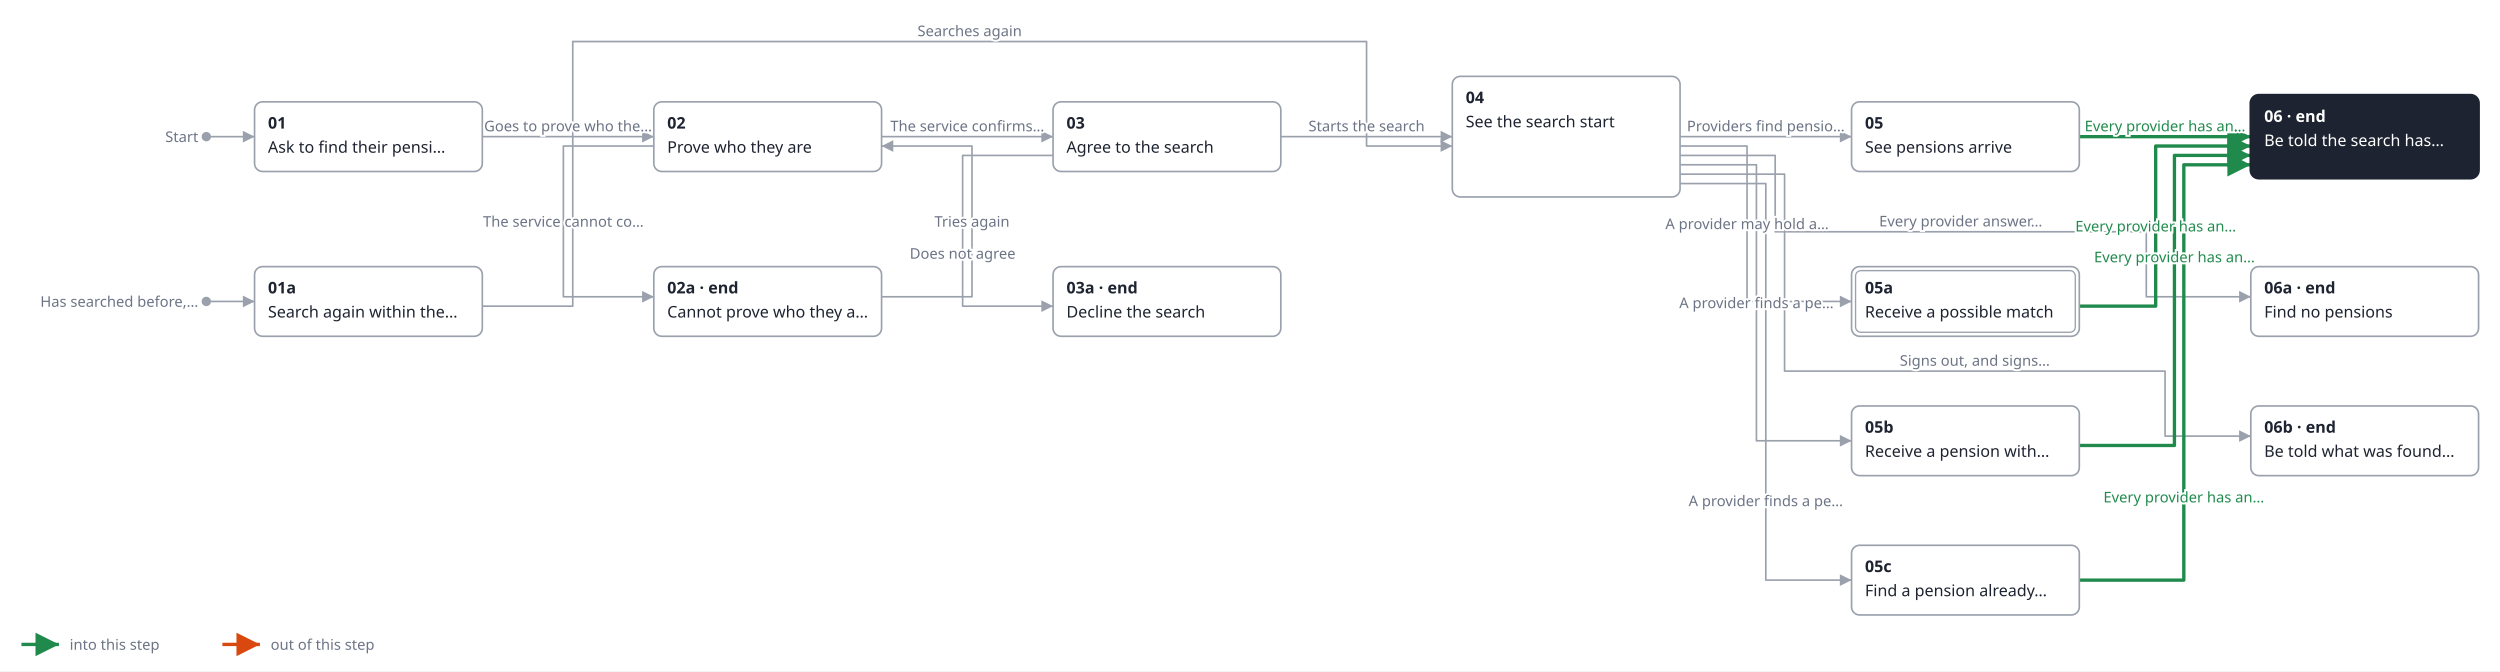
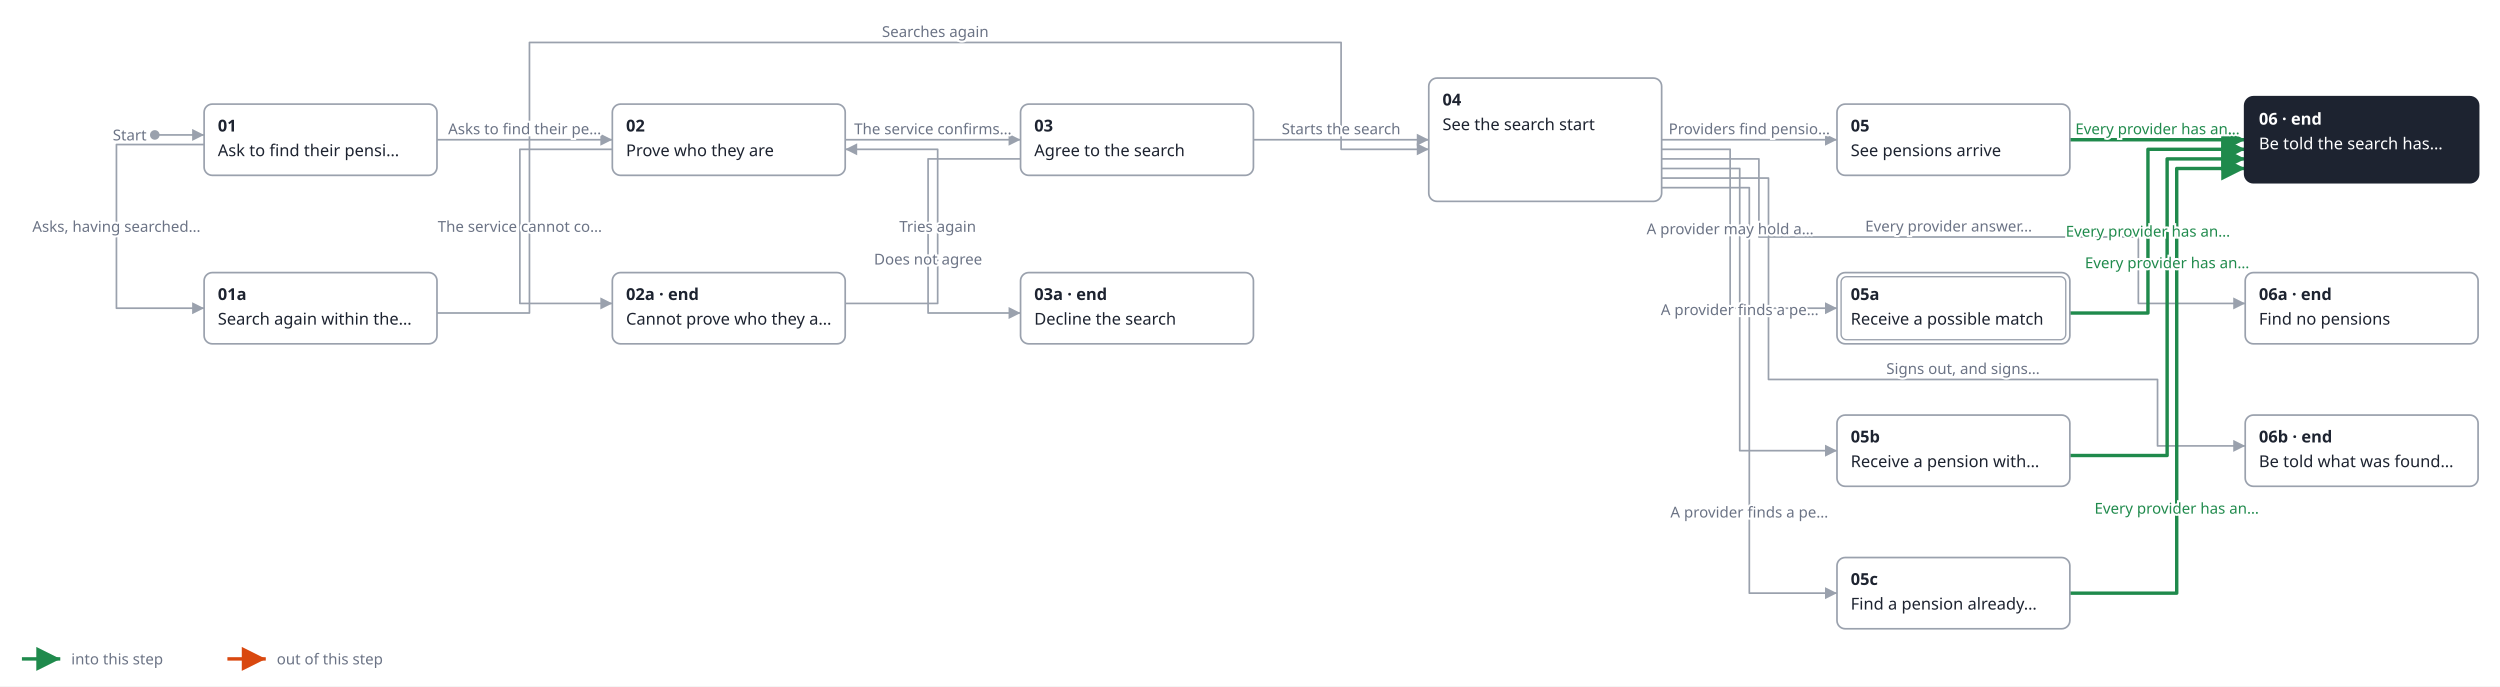
- <svg xmlns="http://www.w3.org/2000/svg" width="1866" height="501" viewBox="0 0 1866 501" font-family="sans-serif">
+ <svg xmlns="http://www.w3.org/2000/svg" width="1825" height="501" viewBox="0 0 1825 501" font-family="sans-serif">
  <defs>
    <marker id="arrow-in" viewBox="0 0 10 10" refX="10" refY="5" markerWidth="7" markerHeight="7" orient="auto-start-reverse">
      <path d="M0,0 L10,5 L0,10 z" fill="#1f8a4c" />
    </marker>
    <marker id="arrow-out" viewBox="0 0 10 10" refX="10" refY="5" markerWidth="7" markerHeight="7" orient="auto-start-reverse">
      <path d="M0,0 L10,5 L0,10 z" fill="#d9480f" />
    </marker>
    <marker id="arrow-line" viewBox="0 0 10 10" refX="10" refY="5" markerWidth="7" markerHeight="7" orient="auto-start-reverse">
      <path d="M0,0 L10,5 L0,10 z" fill="#9aa1ad" />
    </marker>
  </defs>
-   <rect width="1866" height="501" fill="#ffffff" />
-   <g transform="translate(62,5)">
+   <rect width="1825" height="501" fill="#ffffff" />
+   <g transform="translate(21,5)">
    <path d="M298,97 L426,97" fill="none" stroke="#9aa1ad" stroke-width="1.25" stroke-linejoin="round" marker-end="url(#arrow-line)" />
+     <path d="M128,100.5 L64,100.5 L64,220 L128,220" fill="none" stroke="#9aa1ad" stroke-width="1.25" stroke-linejoin="round" marker-end="url(#arrow-line)" />
    <path d="M298,223.5 L365.5,223.5 L365.5,26 L958,26 L958,104 L1022,104" fill="none" stroke="#9aa1ad" stroke-width="1.25" stroke-linejoin="round" marker-end="url(#arrow-line)" />
    <path d="M596,97 L724,97" fill="none" stroke="#9aa1ad" stroke-width="1.25" stroke-linejoin="round" marker-end="url(#arrow-line)" />
    <path d="M426,104 L358.5,104 L358.5,216.5 L426,216.5" fill="none" stroke="#9aa1ad" stroke-width="1.25" stroke-linejoin="round" marker-end="url(#arrow-line)" />
    <path d="M596,216.5 L663.5,216.5 L663.5,104 L596,104" fill="none" stroke="#9aa1ad" stroke-width="1.25" stroke-linejoin="round" marker-end="url(#arrow-line)" />
    <path d="M894,97 L1022,97" fill="none" stroke="#9aa1ad" stroke-width="1.25" stroke-linejoin="round" marker-end="url(#arrow-line)" />
    <path d="M724,111 L656.5,111 L656.5,223.5 L724,223.5" fill="none" stroke="#9aa1ad" stroke-width="1.25" stroke-linejoin="round" marker-end="url(#arrow-line)" />
    <path d="M1192,97 L1320,97" fill="none" stroke="#9aa1ad" stroke-width="1.25" stroke-linejoin="round" marker-end="url(#arrow-line)" />
    <path d="M1192,104 L1242,104 L1242,220 L1320,220" fill="none" stroke="#9aa1ad" stroke-width="1.25" stroke-linejoin="round" marker-end="url(#arrow-line)" />
    <path d="M1192,118 L1249,118 L1249,324 L1320,324" fill="none" stroke="#9aa1ad" stroke-width="1.25" stroke-linejoin="round" marker-end="url(#arrow-line)" />
    <path d="M1192,132 L1256,132 L1256,428 L1320,428" fill="none" stroke="#9aa1ad" stroke-width="1.25" stroke-linejoin="round" marker-end="url(#arrow-line)" />
    <path d="M1192,111 L1263,111 L1263,168 L1540,168 L1540,216.5 L1618,216.5" fill="none" stroke="#9aa1ad" stroke-width="1.25" stroke-linejoin="round" marker-end="url(#arrow-line)" />
    <path d="M1192,125 L1270,125 L1270,272 L1554,272 L1554,320.5 L1618,320.5" fill="none" stroke="#9aa1ad" stroke-width="1.25" stroke-linejoin="round" marker-end="url(#arrow-line)" />
    <path d="M1490,97 L1618,97" fill="none" stroke="#1f8a4c" stroke-width="2.5" stroke-linejoin="round" marker-end="url(#arrow-in)" />
    <path d="M1490,223.5 L1547,223.5 L1547,104 L1618,104" fill="none" stroke="#1f8a4c" stroke-width="2.5" stroke-linejoin="round" marker-end="url(#arrow-in)" />
    <path d="M1490,327.5 L1561,327.5 L1561,111 L1618,111" fill="none" stroke="#1f8a4c" stroke-width="2.5" stroke-linejoin="round" marker-end="url(#arrow-in)" />
    <path d="M1490,428 L1568,428 L1568,118 L1618,118" fill="none" stroke="#1f8a4c" stroke-width="2.5" stroke-linejoin="round" marker-end="url(#arrow-in)" />
-     <circle cx="92" cy="97" r="3.5" fill="#9aa1ad" />
-     <path d="M92,97 L128,97" fill="none" stroke="#9aa1ad" stroke-width="1.25" marker-end="url(#arrow-line)" />
-     <circle cx="92" cy="220" r="3.5" fill="#9aa1ad" />
-     <path d="M92,220 L128,220" fill="none" stroke="#9aa1ad" stroke-width="1.25" marker-end="url(#arrow-line)" />
+     <circle cx="92" cy="93.5" r="3.5" fill="#9aa1ad" />
+     <path d="M92,93.5 L128,93.5" fill="none" stroke="#9aa1ad" stroke-width="1.25" marker-end="url(#arrow-line)" />
    <rect x="128" y="71" width="170" height="52" rx="6" fill="#ffffff" stroke="#9aa1ad" stroke-width="1.25" />
    <text x="138" y="91" font-size="12" font-weight="bold" fill="#1d2330">01</text>
    <text x="138" y="109" font-size="12" fill="#1d2330">Ask to find their pensi…</text>
    <rect x="128" y="194" width="170" height="52" rx="6" fill="#ffffff" stroke="#9aa1ad" stroke-width="1.25" />
    <text x="138" y="214" font-size="12" font-weight="bold" fill="#1d2330">01a</text>
    <text x="138" y="232" font-size="12" fill="#1d2330">Search again within the…</text>
    <rect x="426" y="71" width="170" height="52" rx="6" fill="#ffffff" stroke="#9aa1ad" stroke-width="1.25" />
    <text x="436" y="91" font-size="12" font-weight="bold" fill="#1d2330">02</text>
    <text x="436" y="109" font-size="12" fill="#1d2330">Prove who they are</text>
    <rect x="426" y="194" width="170" height="52" rx="6" fill="#ffffff" stroke="#9aa1ad" stroke-width="1.25" />
    <text x="436" y="214" font-size="12" font-weight="bold" fill="#1d2330">02a · end</text>
    <text x="436" y="232" font-size="12" fill="#1d2330">Cannot prove who they a…</text>
    <rect x="724" y="71" width="170" height="52" rx="6" fill="#ffffff" stroke="#9aa1ad" stroke-width="1.25" />
    <text x="734" y="91" font-size="12" font-weight="bold" fill="#1d2330">03</text>
    <text x="734" y="109" font-size="12" fill="#1d2330">Agree to the search</text>
    <rect x="724" y="194" width="170" height="52" rx="6" fill="#ffffff" stroke="#9aa1ad" stroke-width="1.25" />
    <text x="734" y="214" font-size="12" font-weight="bold" fill="#1d2330">03a · end</text>
    <text x="734" y="232" font-size="12" fill="#1d2330">Decline the search</text>
    <rect x="1022" y="52" width="170" height="90" rx="6" fill="#ffffff" stroke="#9aa1ad" stroke-width="1.25" />
    <text x="1032" y="72" font-size="12" font-weight="bold" fill="#1d2330">04</text>
    <text x="1032" y="90" font-size="12" fill="#1d2330">See the search start</text>
    <rect x="1320" y="71" width="170" height="52" rx="6" fill="#ffffff" stroke="#9aa1ad" stroke-width="1.25" />
    <text x="1330" y="91" font-size="12" font-weight="bold" fill="#1d2330">05</text>
    <text x="1330" y="109" font-size="12" fill="#1d2330">See pensions arrive</text>
    <rect x="1320" y="194" width="170" height="52" rx="6" fill="#ffffff" stroke="#9aa1ad" stroke-width="1.25" />
    <rect x="1323" y="197" width="164" height="46" rx="4" fill="none" stroke="#9aa1ad" stroke-width="1" />
    <text x="1330" y="214" font-size="12" font-weight="bold" fill="#1d2330">05a</text>
    <text x="1330" y="232" font-size="12" fill="#1d2330">Receive a possible match</text>
    <rect x="1320" y="298" width="170" height="52" rx="6" fill="#ffffff" stroke="#9aa1ad" stroke-width="1.25" />
    <text x="1330" y="318" font-size="12" font-weight="bold" fill="#1d2330">05b</text>
    <text x="1330" y="336" font-size="12" fill="#1d2330">Receive a pension with…</text>
    <rect x="1320" y="402" width="170" height="52" rx="6" fill="#ffffff" stroke="#9aa1ad" stroke-width="1.25" />
    <text x="1330" y="422" font-size="12" font-weight="bold" fill="#1d2330">05c</text>
    <text x="1330" y="440" font-size="12" fill="#1d2330">Find a pension already…</text>
    <rect x="1618" y="66" width="170" height="62" rx="6" fill="#1d2330" stroke="#1d2330" stroke-width="2" />
    <text x="1628" y="86" font-size="12" font-weight="bold" fill="#ffffff">06 · end</text>
    <text x="1628" y="104" font-size="12" fill="#ffffff">Be told the search has…</text>
    <rect x="1618" y="194" width="170" height="52" rx="6" fill="#ffffff" stroke="#9aa1ad" stroke-width="1.25" />
    <text x="1628" y="214" font-size="12" font-weight="bold" fill="#1d2330">06a · end</text>
    <text x="1628" y="232" font-size="12" fill="#1d2330">Find no pensions</text>
    <rect x="1618" y="298" width="170" height="52" rx="6" fill="#ffffff" stroke="#9aa1ad" stroke-width="1.25" />
    <text x="1628" y="318" font-size="12" font-weight="bold" fill="#1d2330">06b · end</text>
    <text x="1628" y="336" font-size="12" fill="#1d2330">Be told what was found…</text>
-     <text x="362" y="93" font-size="11" text-anchor="middle" fill="#6b7385" stroke="#ffffff" stroke-width="3" paint-order="stroke">Goes to prove who the…</text>
+     <text x="362" y="93" font-size="11" text-anchor="middle" fill="#6b7385" stroke="#ffffff" stroke-width="3" paint-order="stroke">Asks to find their pe…</text>
+     <text x="64" y="164.25" font-size="11" text-anchor="middle" fill="#6b7385" stroke="#ffffff" stroke-width="3" paint-order="stroke">Asks, having searched…</text>
    <text x="661.75" y="22" font-size="11" text-anchor="middle" fill="#6b7385" stroke="#ffffff" stroke-width="3" paint-order="stroke">Searches again</text>
    <text x="660" y="93" font-size="11" text-anchor="middle" fill="#6b7385" stroke="#ffffff" stroke-width="3" paint-order="stroke">The service confirms…</text>
    <text x="358.5" y="164.25" font-size="11" text-anchor="middle" fill="#6b7385" stroke="#ffffff" stroke-width="3" paint-order="stroke">The service cannot co…</text>
    <text x="663.5" y="164.25" font-size="11" text-anchor="middle" fill="#6b7385" stroke="#ffffff" stroke-width="3" paint-order="stroke">Tries again</text>
    <text x="958" y="93" font-size="11" text-anchor="middle" fill="#6b7385" stroke="#ffffff" stroke-width="3" paint-order="stroke">Starts the search</text>
    <text x="656.5" y="188.125" font-size="11" text-anchor="middle" fill="#6b7385" stroke="#ffffff" stroke-width="3" paint-order="stroke">Does not agree</text>
    <text x="1256" y="93" font-size="11" text-anchor="middle" fill="#6b7385" stroke="#ffffff" stroke-width="3" paint-order="stroke">Providers find pensio…</text>
    <text x="1242" y="166" font-size="11" text-anchor="middle" fill="#6b7385" stroke="#ffffff" stroke-width="3" paint-order="stroke">A provider may hold a…</text>
    <text x="1249" y="225" font-size="11" text-anchor="middle" fill="#6b7385" stroke="#ffffff" stroke-width="3" paint-order="stroke">A provider finds a pe…</text>
    <text x="1256" y="372.8" font-size="11" text-anchor="middle" fill="#6b7385" stroke="#ffffff" stroke-width="3" paint-order="stroke">A provider finds a pe…</text>
    <text x="1401.5" y="164" font-size="11" text-anchor="middle" fill="#6b7385" stroke="#ffffff" stroke-width="3" paint-order="stroke">Every provider answer…</text>
    <text x="1412" y="268" font-size="11" text-anchor="middle" fill="#6b7385" stroke="#ffffff" stroke-width="3" paint-order="stroke">Signs out, and signs…</text>
    <text x="1554" y="93" font-size="11" text-anchor="middle" fill="#1f8a4c" stroke="#ffffff" stroke-width="3" paint-order="stroke">Every provider has an…</text>
    <text x="1547" y="167.75" font-size="11" text-anchor="middle" fill="#1f8a4c" stroke="#ffffff" stroke-width="3" paint-order="stroke">Every provider has an…</text>
    <text x="1561" y="190.775" font-size="11" text-anchor="middle" fill="#1f8a4c" stroke="#ffffff" stroke-width="3" paint-order="stroke">Every provider has an…</text>
    <text x="1568" y="370" font-size="11" text-anchor="middle" fill="#1f8a4c" stroke="#ffffff" stroke-width="3" paint-order="stroke">Every provider has an…</text>
-     <text x="86" y="101" font-size="11" text-anchor="end" fill="#6b7385" stroke="#ffffff" stroke-width="3" paint-order="stroke">Start</text>
-     <text x="86" y="224" font-size="11" text-anchor="end" fill="#6b7385" stroke="#ffffff" stroke-width="3" paint-order="stroke">Has searched before,…</text>
+     <text x="86" y="97.5" font-size="11" text-anchor="end" fill="#6b7385" stroke="#ffffff" stroke-width="3" paint-order="stroke">Start</text>
  </g>
  <path d="M16,481 L44,481" stroke="#1f8a4c" stroke-width="2.5" marker-end="url(#arrow-in)" />
  <text x="52" y="485" font-size="11" fill="#6b7385">into this step</text>
  <path d="M166,481 L194,481" stroke="#d9480f" stroke-width="2.5" marker-end="url(#arrow-out)" />
  <text x="202" y="485" font-size="11" fill="#6b7385">out of this step</text>
</svg>
